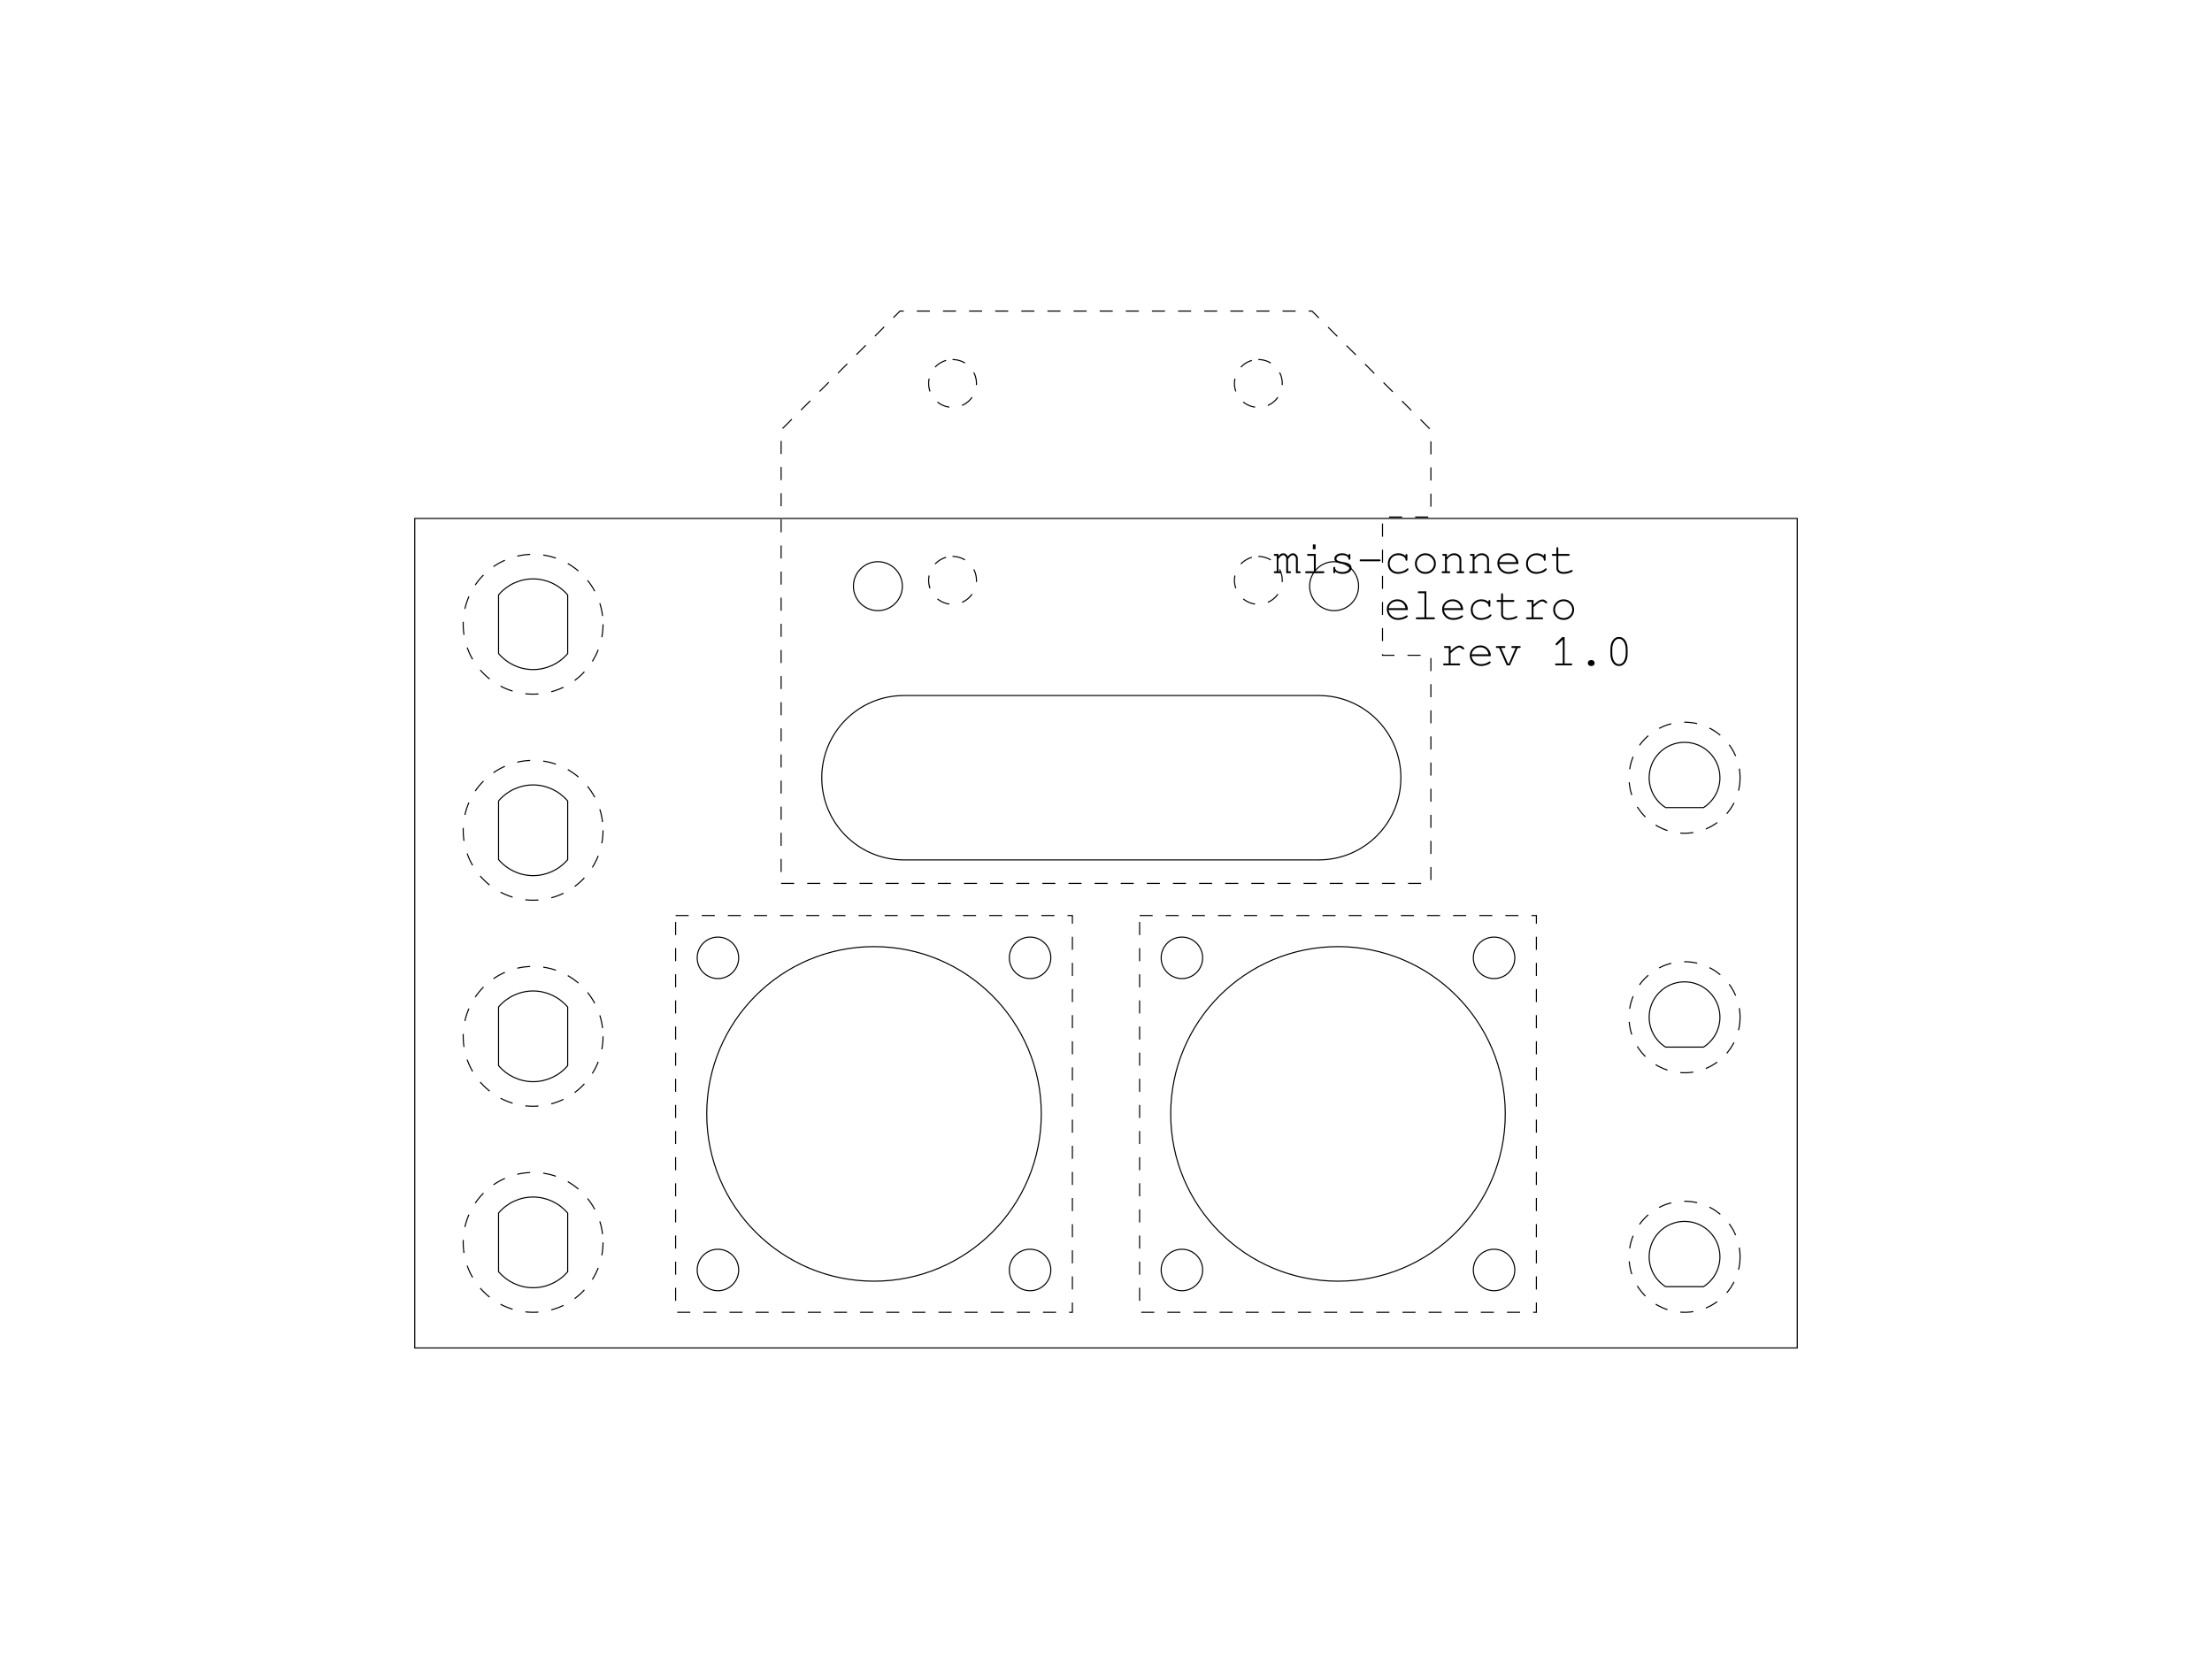
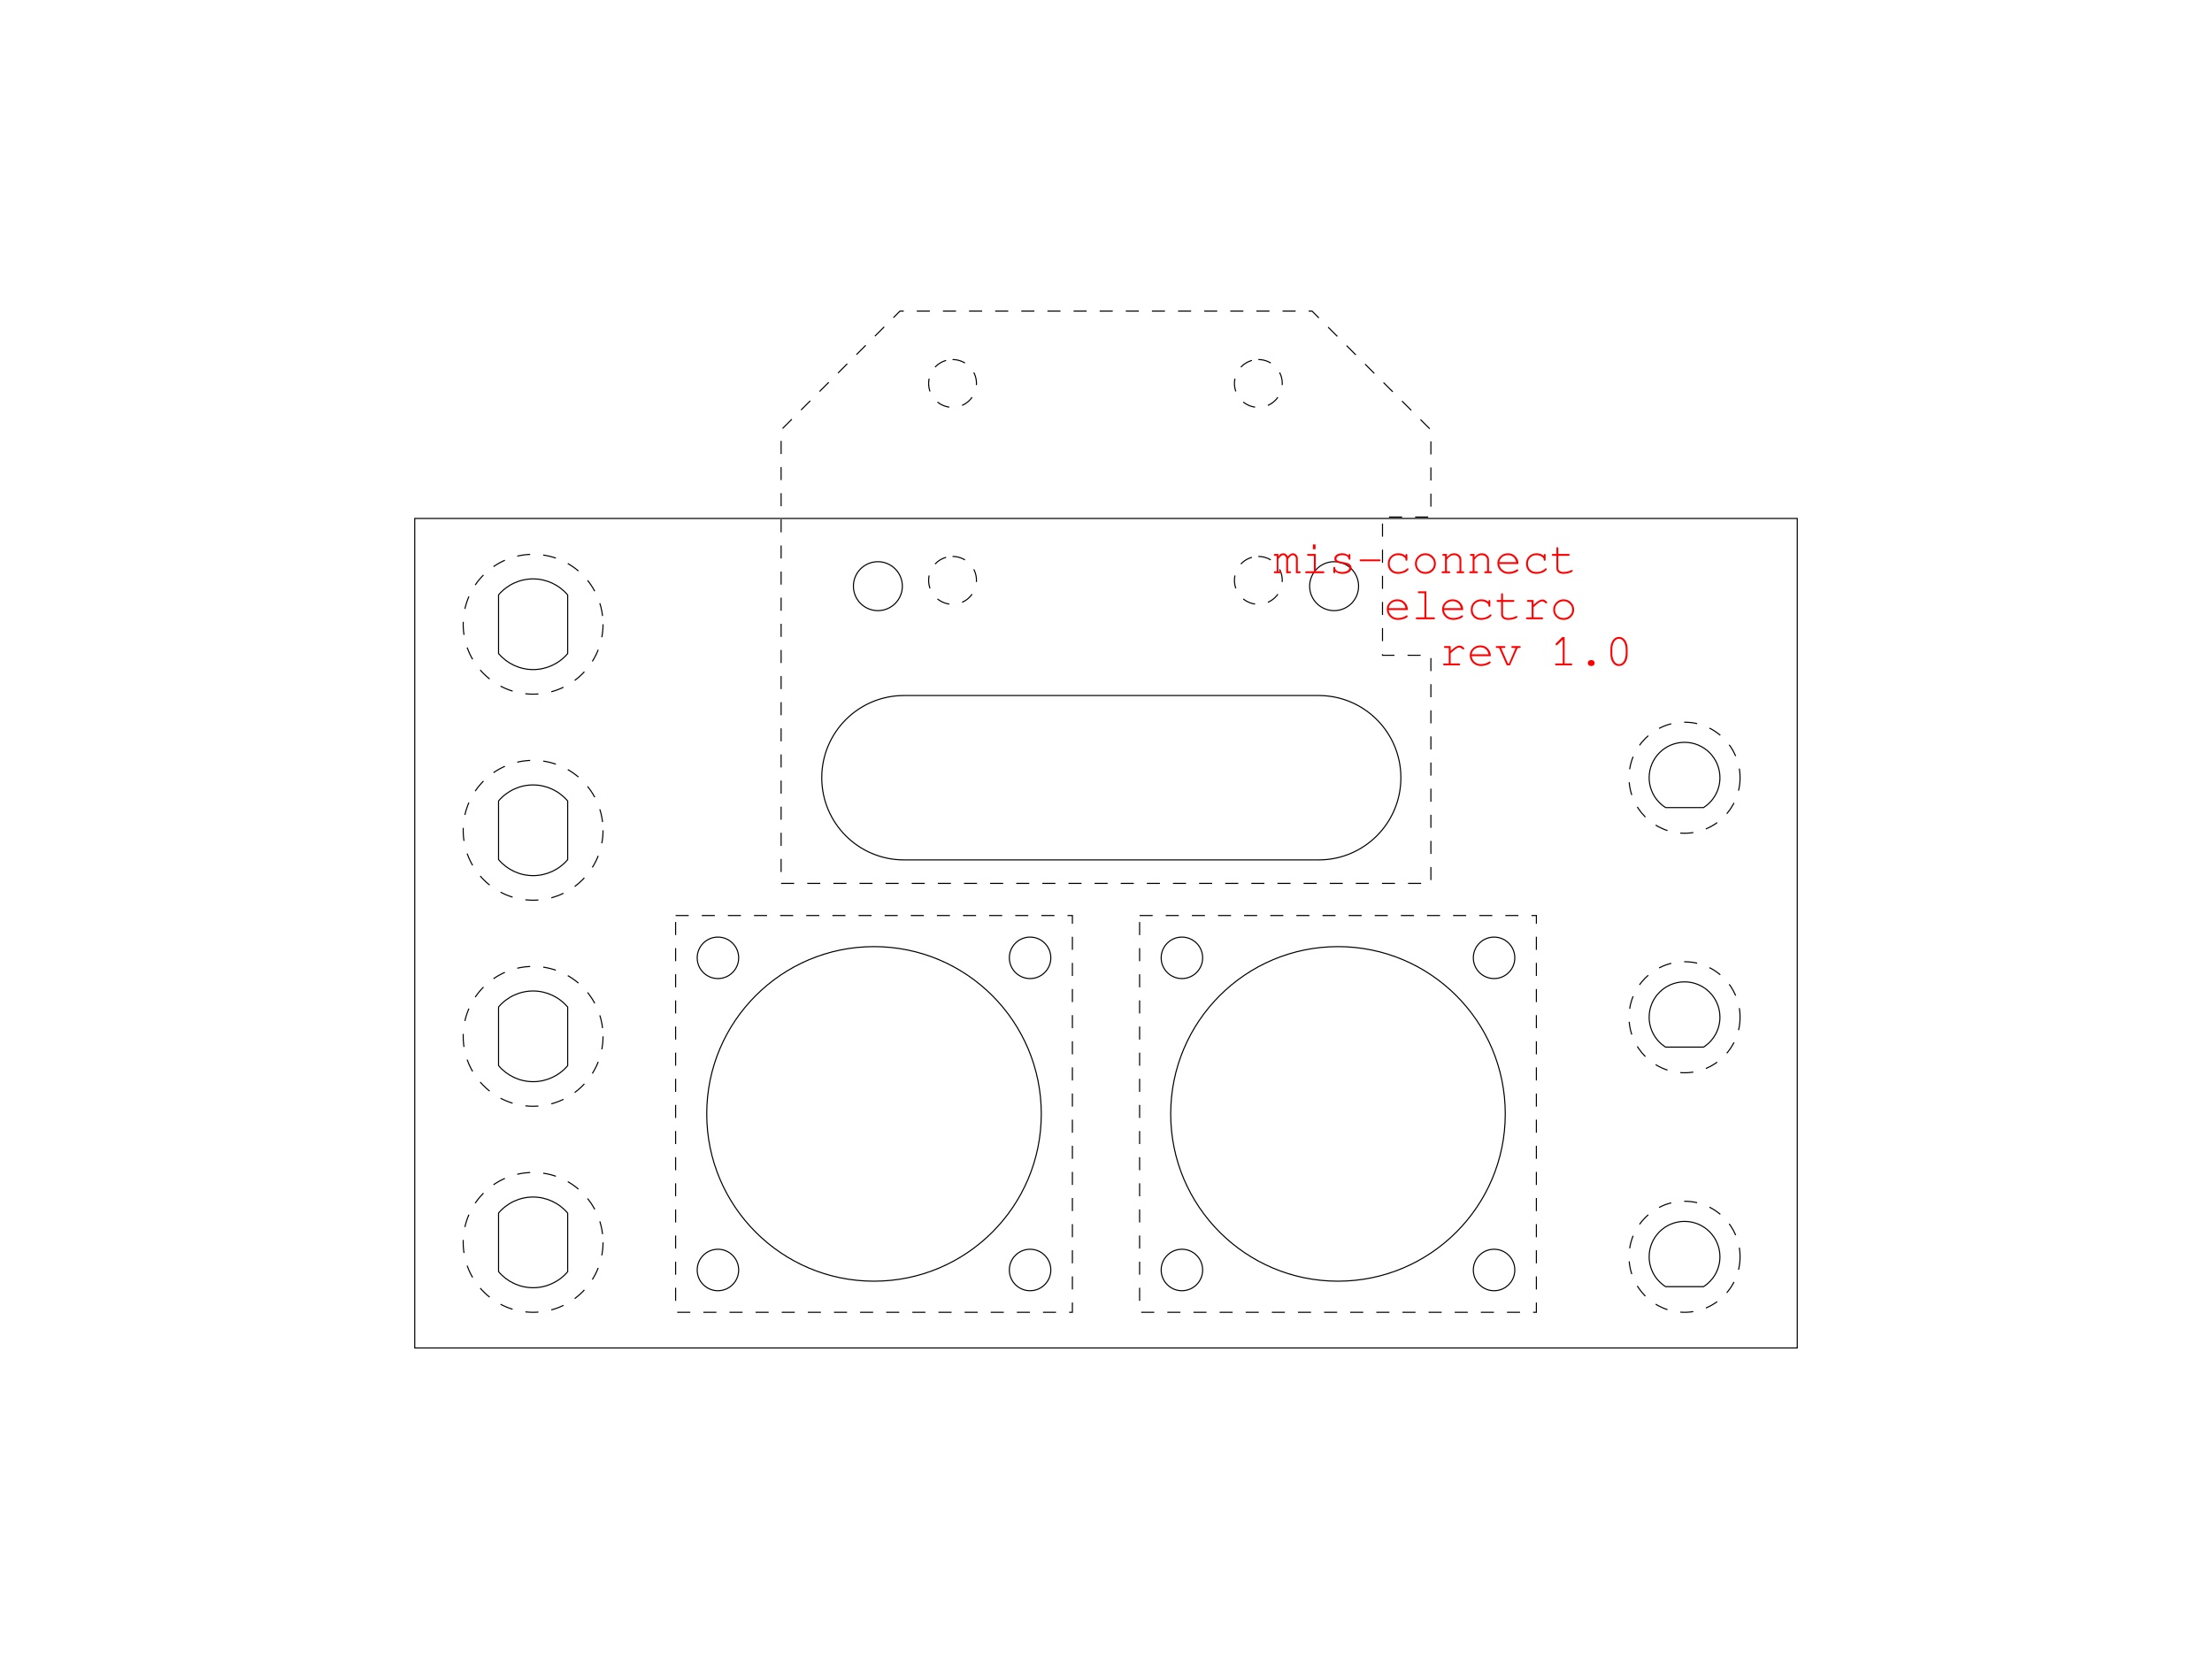
<svg xmlns="http://www.w3.org/2000/svg" width="8in" height="6in" viewBox="0 0 203.2 152.4" version="1.1" id="svg8">
  <defs id="defs2">
    <marker orient="auto" refY="0" refX="0" id="marker1348" style="overflow:visible">
      <path id="path1346" d="M 0,0 5,-5 -12.5,0 5,5 Z" style="fill:#000000;fill-opacity:1;fill-rule:evenodd;stroke:#000000;stroke-width:1pt;stroke-opacity:1" transform="matrix(0.8,0,0,0.8,10,0)" />
    </marker>
    <marker orient="auto" refY="0" refX="0" id="marker1296" style="overflow:visible">
      <path id="path1294" d="M 0,0 5,-5 -12.5,0 5,5 Z" style="fill:#000000;fill-opacity:1;fill-rule:evenodd;stroke:#000000;stroke-width:1pt;stroke-opacity:1" transform="matrix(0.8,0,0,0.8,10,0)" />
    </marker>
    <marker orient="auto" refY="0" refX="0" id="marker1250" style="overflow:visible">
      <path id="path1248" d="M 0,0 5,-5 -12.5,0 5,5 Z" style="fill:#000000;fill-opacity:1;fill-rule:evenodd;stroke:#000000;stroke-width:1pt;stroke-opacity:1" transform="matrix(0.8,0,0,0.8,10,0)" />
    </marker>
    <marker orient="auto" refY="0" refX="0" id="marker1210" style="overflow:visible">
      <path id="path1208" d="M 0,0 5,-5 -12.5,0 5,5 Z" style="fill:#000000;fill-opacity:1;fill-rule:evenodd;stroke:#000000;stroke-width:1pt;stroke-opacity:1" transform="matrix(0.8,0,0,0.8,10,0)" />
    </marker>
    <marker orient="auto" refY="0" refX="0" id="marker1176" style="overflow:visible">
      <path id="path1174" d="M 0,0 5,-5 -12.5,0 5,5 Z" style="fill:#000000;fill-opacity:1;fill-rule:evenodd;stroke:#000000;stroke-width:1pt;stroke-opacity:1" transform="matrix(0.8,0,0,0.8,10,0)" />
    </marker>
    <marker orient="auto" refY="0" refX="0" id="marker1148" style="overflow:visible">
      <path id="path1146" d="M 0,0 5,-5 -12.5,0 5,5 Z" style="fill:#000000;fill-opacity:1;fill-rule:evenodd;stroke:#000000;stroke-width:1pt;stroke-opacity:1" transform="matrix(0.8,0,0,0.8,10,0)" />
    </marker>
    <marker orient="auto" refY="0" refX="0" id="marker1126" style="overflow:visible">
      <path id="path1124" d="M 0,0 5,-5 -12.5,0 5,5 Z" style="fill:#000000;fill-opacity:1;fill-rule:evenodd;stroke:#000000;stroke-width:1pt;stroke-opacity:1" transform="matrix(0.8,0,0,0.8,10,0)" />
    </marker>
    <marker orient="auto" refY="0" refX="0" id="Arrow1Lstart" style="overflow:visible">
      <path id="path848" d="M 0,0 5,-5 -12.5,0 5,5 Z" style="fill:#000000;fill-opacity:1;fill-rule:evenodd;stroke:#000000;stroke-width:1pt;stroke-opacity:1" transform="matrix(0.8,0,0,0.8,10,0)" />
    </marker>
  </defs>
  <g id="layer1" transform="translate(0,-144.6)">
    <g id="g921" transform="translate(25.4,-23.26986)">
      <circle r="15.367" cy="270.196" cx="54.889" id="path838-7-8-6" style="fill:none;fill-opacity:1;stroke:#000000;stroke-width:0.1;stroke-miterlimit:4;stroke-dasharray:none;stroke-dashoffset:0;stroke-opacity:1" />
      <rect y="251.972" x="36.664" height="36.449" width="36.449" id="rect940" style="fill:none;fill-opacity:1;stroke:#000000;stroke-width:0.1;stroke-miterlimit:4;stroke-dasharray:1.2, 1.2;stroke-dashoffset:0;stroke-opacity:1" />
      <g transform="translate(1.458919,1.087551)" id="g1189">
        <circle style="fill:none;fill-opacity:1;stroke:#000000;stroke-width:0.1;stroke-miterlimit:4;stroke-dasharray:none;stroke-dashoffset:0;stroke-opacity:1" id="path838-7-8-5-5-5" cx="39.092" cy="254.771" r="1.905" />
        <circle style="fill:none;fill-opacity:1;stroke:#000000;stroke-width:0.1;stroke-miterlimit:4;stroke-dasharray:none;stroke-dashoffset:0;stroke-opacity:1" id="path838-7-8-5-5-5-0" cx="67.767" cy="254.771" r="1.905" />
        <circle style="fill:none;fill-opacity:1;stroke:#000000;stroke-width:0.1;stroke-miterlimit:4;stroke-dasharray:none;stroke-dashoffset:0;stroke-opacity:1" id="path838-7-8-5-5-5-9" cx="39.092" cy="283.446" r="1.905" />
        <circle style="fill:none;fill-opacity:1;stroke:#000000;stroke-width:0.1;stroke-miterlimit:4;stroke-dasharray:none;stroke-dashoffset:0;stroke-opacity:1" id="path838-7-8-5-5-5-6" cx="67.767" cy="283.446" r="1.905" />
      </g>
    </g>
    <g id="g912" transform="translate(25.4,-23.26986)">
      <circle r="15.367" cy="270.196" cx="97.511" id="path838-7-8-6-8" style="fill:none;fill-opacity:1;stroke:#000000;stroke-width:0.1;stroke-miterlimit:4;stroke-dasharray:none;stroke-dashoffset:0;stroke-opacity:1" />
      <rect y="251.972" x="79.287" height="36.449" width="36.449" id="rect940-5" style="fill:none;fill-opacity:1;stroke:#000000;stroke-width:0.1;stroke-miterlimit:4;stroke-dasharray:1.2, 1.2;stroke-dashoffset:0;stroke-opacity:1" />
      <g transform="translate(44.08147,1.087551)" id="g1189-6">
        <circle style="fill:none;fill-opacity:1;stroke:#000000;stroke-width:0.1;stroke-miterlimit:4;stroke-dasharray:none;stroke-dashoffset:0;stroke-opacity:1" id="path838-7-8-5-5-5-1" cx="39.092" cy="254.771" r="1.905" />
        <circle style="fill:none;fill-opacity:1;stroke:#000000;stroke-width:0.1;stroke-miterlimit:4;stroke-dasharray:none;stroke-dashoffset:0;stroke-opacity:1" id="path838-7-8-5-5-5-0-1" cx="67.767" cy="254.771" r="1.905" />
        <circle style="fill:none;fill-opacity:1;stroke:#000000;stroke-width:0.1;stroke-miterlimit:4;stroke-dasharray:none;stroke-dashoffset:0;stroke-opacity:1" id="path838-7-8-5-5-5-9-5" cx="39.092" cy="283.446" r="1.905" />
        <circle style="fill:none;fill-opacity:1;stroke:#000000;stroke-width:0.1;stroke-miterlimit:4;stroke-dasharray:none;stroke-dashoffset:0;stroke-opacity:1" id="path838-7-8-5-5-5-6-9" cx="67.767" cy="283.446" r="1.905" />
      </g>
    </g>
    <g id="g2072" transform="translate(-19.44674,35.41431)">
      <path id="path842" transform="matrix(0.2645833,0,0,0.2645833,0,195.4)" d="m 658.367,98.213 a 12.288,12.288 0 0 0 -12.289,12.289 12.288,12.288 0 0 0 5.719,10.367 h 13.162 a 12.288,12.288 0 0 0 5.695,-10.367 12.288,12.288 0 0 0 -12.287,-12.289 z" style="fill:none;fill-opacity:1;stroke:#000000;stroke-width:0.378;stroke-miterlimit:4;stroke-dasharray:none;stroke-dashoffset:0;stroke-opacity:1" />
      <circle r="5.1" cy="224.637" cx="174.193" id="path842-9" style="fill:none;fill-opacity:1;stroke:#000000;stroke-width:0.1;stroke-miterlimit:4;stroke-dasharray:1.2, 1.2;stroke-dashoffset:0;stroke-opacity:1" />
    </g>
    <g id="g2072-8" transform="translate(-19.44674,13.41032)">
      <path id="path842-8" transform="matrix(0.2645833,0,0,0.2645833,0,195.4)" d="m 658.367,98.213 a 12.288,12.288 0 0 0 -12.289,12.289 12.288,12.288 0 0 0 5.719,10.367 h 13.162 a 12.288,12.288 0 0 0 5.695,-10.367 12.288,12.288 0 0 0 -12.287,-12.289 z" style="fill:none;fill-opacity:1;stroke:#000000;stroke-width:0.378;stroke-miterlimit:4;stroke-dasharray:none;stroke-dashoffset:0;stroke-opacity:1" />
      <circle r="5.1" cy="224.637" cx="174.193" id="path842-9-5" style="fill:none;fill-opacity:1;stroke:#000000;stroke-width:0.1;stroke-miterlimit:4;stroke-dasharray:1.2, 1.2;stroke-dashoffset:0;stroke-opacity:1" />
    </g>
    <g id="g2072-0" transform="translate(-19.44674,-8.59367)">
      <path id="path842-96" transform="matrix(0.2645833,0,0,0.2645833,0,195.4)" d="m 658.367,98.213 a 12.288,12.288 0 0 0 -12.289,12.289 12.288,12.288 0 0 0 5.719,10.367 h 13.162 a 12.288,12.288 0 0 0 5.695,-10.367 12.288,12.288 0 0 0 -12.287,-12.289 z" style="fill:none;fill-opacity:1;stroke:#000000;stroke-width:0.378;stroke-miterlimit:4;stroke-dasharray:none;stroke-dashoffset:0;stroke-opacity:1" />
      <circle r="5.1" cy="224.637" cx="174.193" id="path842-9-3" style="fill:none;fill-opacity:1;stroke:#000000;stroke-width:0.1;stroke-miterlimit:4;stroke-dasharray:1.2, 1.2;stroke-dashoffset:0;stroke-opacity:1" />
    </g>
    <g id="g2112" transform="translate(80.40108,-2.59777)">
      <path id="path838-8" transform="matrix(0.2645833,0,0,0.2645833,0,195.4)" d="m -118.783,90.346 a 15.744,15.744 0 0 0 -12,5.557 v 20.352 a 15.744,15.744 0 0 0 12,5.58 15.744,15.744 0 0 0 12,-5.555 V 95.924 a 15.744,15.744 0 0 0 -12,-5.578 z" style="fill:none;fill-opacity:1;stroke:#000000;stroke-width:0.378;stroke-miterlimit:4;stroke-dasharray:none;stroke-dashoffset:0;stroke-opacity:1" />
      <circle r="6.423" cy="223.47" cx="-31.428" id="path2105" style="fill:none;fill-opacity:1;stroke:#000000;stroke-width:0.1;stroke-miterlimit:4;stroke-dasharray:1.2, 1.2;stroke-dashoffset:0;stroke-opacity:1" />
    </g>
    <g id="g2112-8" transform="translate(80.40108,16.33029)">
      <path id="path838-8-5" transform="matrix(0.2645833,0,0,0.2645833,0,195.4)" d="m -118.783,90.346 a 15.744,15.744 0 0 0 -12,5.557 v 20.352 a 15.744,15.744 0 0 0 12,5.58 15.744,15.744 0 0 0 12,-5.555 V 95.924 a 15.744,15.744 0 0 0 -12,-5.578 z" style="fill:none;fill-opacity:1;stroke:#000000;stroke-width:0.378;stroke-miterlimit:4;stroke-dasharray:none;stroke-dashoffset:0;stroke-opacity:1" />
      <circle r="6.423" cy="223.47" cx="-31.428" id="path2105-6" style="fill:none;fill-opacity:1;stroke:#000000;stroke-width:0.1;stroke-miterlimit:4;stroke-dasharray:1.2, 1.2;stroke-dashoffset:0;stroke-opacity:1" />
    </g>
    <g id="g2112-1" transform="translate(80.40108,-21.52581)">
      <path id="path838-8-1" transform="matrix(0.2645833,0,0,0.2645833,0,195.4)" d="m -118.783,90.346 a 15.744,15.744 0 0 0 -12,5.557 v 20.352 a 15.744,15.744 0 0 0 12,5.58 15.744,15.744 0 0 0 12,-5.555 V 95.924 a 15.744,15.744 0 0 0 -12,-5.578 z" style="fill:none;fill-opacity:1;stroke:#000000;stroke-width:0.378;stroke-miterlimit:4;stroke-dasharray:none;stroke-dashoffset:0;stroke-opacity:1" />
      <circle r="6.423" cy="223.47" cx="-31.428" id="path2105-5" style="fill:none;fill-opacity:1;stroke:#000000;stroke-width:0.1;stroke-miterlimit:4;stroke-dasharray:1.2, 1.2;stroke-dashoffset:0;stroke-opacity:1" />
    </g>
    <g id="g2112-9" transform="translate(80.40108,35.25832)">
      <path id="path838-8-8" transform="matrix(0.2645833,0,0,0.2645833,0,195.4)" d="m -118.783,90.346 a 15.744,15.744 0 0 0 -12,5.557 v 20.352 a 15.744,15.744 0 0 0 12,5.58 15.744,15.744 0 0 0 12,-5.555 V 95.924 a 15.744,15.744 0 0 0 -12,-5.578 z" style="fill:none;fill-opacity:1;stroke:#000000;stroke-width:0.378;stroke-miterlimit:4;stroke-dasharray:none;stroke-dashoffset:0;stroke-opacity:1" />
      <circle r="6.423" cy="223.47" cx="-31.428" id="path2105-4" style="fill:none;fill-opacity:1;stroke:#000000;stroke-width:0.1;stroke-miterlimit:4;stroke-dasharray:1.2, 1.2;stroke-dashoffset:0;stroke-opacity:1" />
    </g>
    <g id="g1246" transform="translate(-55.24495,131.9521)">
      <rect ry="7.55" y="76.541" x="130.734" height="15.1" width="53.2" id="rect836" style="fill:none;fill-opacity:1;stroke:#000000;stroke-width:0.1;stroke-miterlimit:4;stroke-dasharray:none;stroke-dashoffset:0;stroke-opacity:1" />
      <g transform="rotate(-90,80.64495,190.955)" id="g1113">
        <path style="fill:none;fill-opacity:1;stroke:#000000;stroke-width:0.378;stroke-miterlimit:4;stroke-dasharray:4.535, 4.535;stroke-dashoffset:0;stroke-opacity:1" d="M 672,158.4 V 384 h 79.199 v -16.801 h 48 V 384 h 30.24 l 41.279,-41.279 V 199.682 l -41.279,-41.281 z" transform="matrix(0.2645833,0,0,0.2645833,0,195.4)" id="rect968" />
        <circle style="fill:none;fill-opacity:1;stroke:#000000;stroke-width:0.1;stroke-miterlimit:4;stroke-dasharray:none;stroke-dashoffset:0;stroke-opacity:1" id="path1000" cx="205.105" cy="246.2" r="2.248" />
        <circle style="fill:none;fill-opacity:1;stroke:#000000;stroke-width:0.1;stroke-miterlimit:4;stroke-dasharray:none;stroke-dashoffset:0;stroke-opacity:1" id="path1000-8" cx="205.105" cy="288.11" r="2.248" />
        <g id="g1096" transform="translate(22.69242,-65.0547)">
          <circle r="2.197" cy="318.114" cx="182.946" id="path1063" style="fill:none;fill-opacity:1;stroke:#000000;stroke-width:0.1;stroke-miterlimit:4;stroke-dasharray:1.2, 1.2;stroke-dashoffset:0;stroke-opacity:1" />
          <circle r="2.197" cy="318.114" cx="201.034" id="path1063-5" style="fill:none;fill-opacity:1;stroke:#000000;stroke-width:0.1;stroke-miterlimit:4;stroke-dasharray:1.2, 1.2;stroke-dashoffset:0;stroke-opacity:1" />
          <circle r="2.197" cy="346.205" cx="182.946" id="path1063-0" style="fill:none;fill-opacity:1;stroke:#000000;stroke-width:0.1;stroke-miterlimit:4;stroke-dasharray:1.2, 1.2;stroke-dashoffset:0;stroke-opacity:1" />
          <circle r="2.197" cy="346.205" cx="201.034" id="path1063-9" style="fill:none;fill-opacity:1;stroke:#000000;stroke-width:0.1;stroke-miterlimit:4;stroke-dasharray:1.2, 1.2;stroke-dashoffset:0;stroke-opacity:1" />
        </g>
      </g>
    </g>
    <rect style="fill:none;fill-opacity:1;stroke:#000000;stroke-width:0.1;stroke-miterlimit:4;stroke-dasharray:none;stroke-dashoffset:0;stroke-opacity:1" id="rect1136" width="127" height="76.2" x="38.1" y="192.226" />
-     <text xml:space="preserve" style="font-style:normal;font-variant:normal;font-weight:normal;font-stretch:normal;font-size:4.233px;line-height:1;font-family:FreeMono;-inkscape-font-specification:FreeMono;text-align:end;letter-spacing:0px;word-spacing:0px;text-anchor:end;fill:#000000;fill-opacity:1;stroke:none;stroke-width:0.265" x="162.691" y="197.253" id="text1222">
-       <tspan id="tspan1220" x="162.691" y="197.253" style="font-size:4.233px;text-align:end;text-anchor:end;stroke-width:0.265">mis-connect</tspan>
-       <tspan x="162.691" y="201.486" style="font-size:4.233px;text-align:end;text-anchor:end;stroke-width:0.265" id="tspan1224">electro</tspan>
-       <tspan x="162.691" y="205.719" style="font-size:4.233px;text-align:end;text-anchor:end;stroke-width:0.265" id="tspan1358">rev 1.0</tspan>
+     <text xml:space="preserve" style="font-style:normal;font-variant:normal;font-weight:normal;font-stretch:normal;font-size:4.233px;line-height:1;font-family:FreeMono;-inkscape-font-specification:FreeMono;text-align:end;letter-spacing:0px;word-spacing:0px;text-anchor:end;fill:#ff0000;fill-opacity:1;stroke:none;stroke-width:0.265;" x="162.691" y="197.253" id="text1222">
+       <tspan id="tspan1220" x="162.691" y="197.253" style="font-size:4.233px;text-align:end;text-anchor:end;stroke-width:0.265;fill:#ff0000;fill-opacity:1;">mis-connect</tspan>
+       <tspan x="162.691" y="201.486" style="font-size:4.233px;text-align:end;text-anchor:end;stroke-width:0.265;fill:#ff0000;fill-opacity:1;" id="tspan1224">electro</tspan>
+       <tspan x="162.691" y="205.719" style="font-size:4.233px;text-align:end;text-anchor:end;stroke-width:0.265;fill:#ff0000;fill-opacity:1;" id="tspan1358">rev 1.0</tspan>
    </text>
  </g>
</svg>
